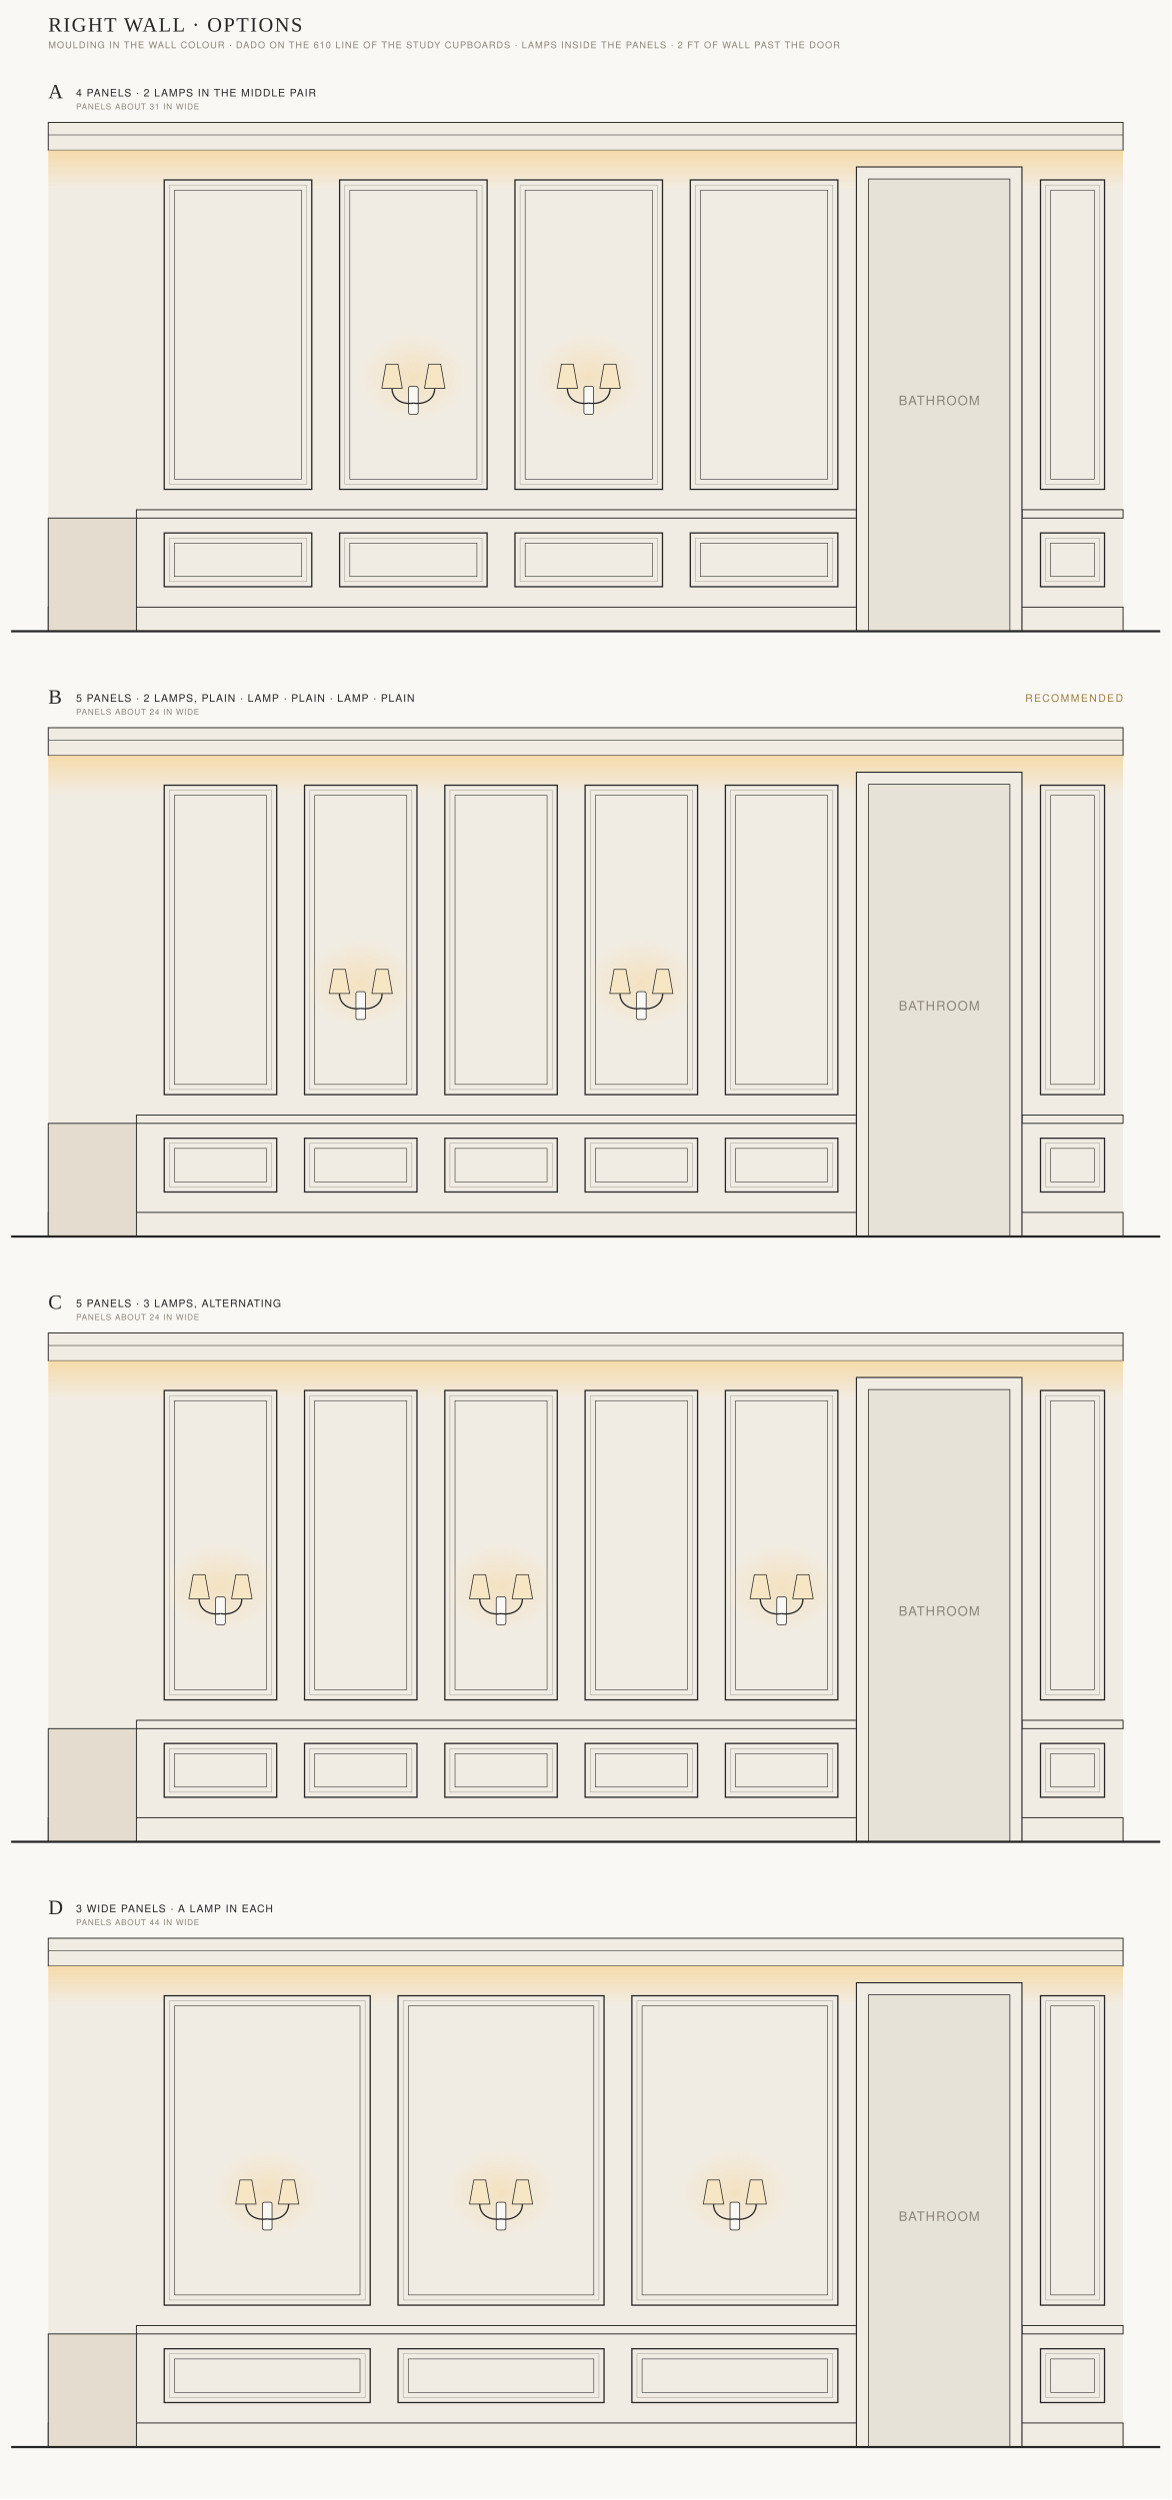
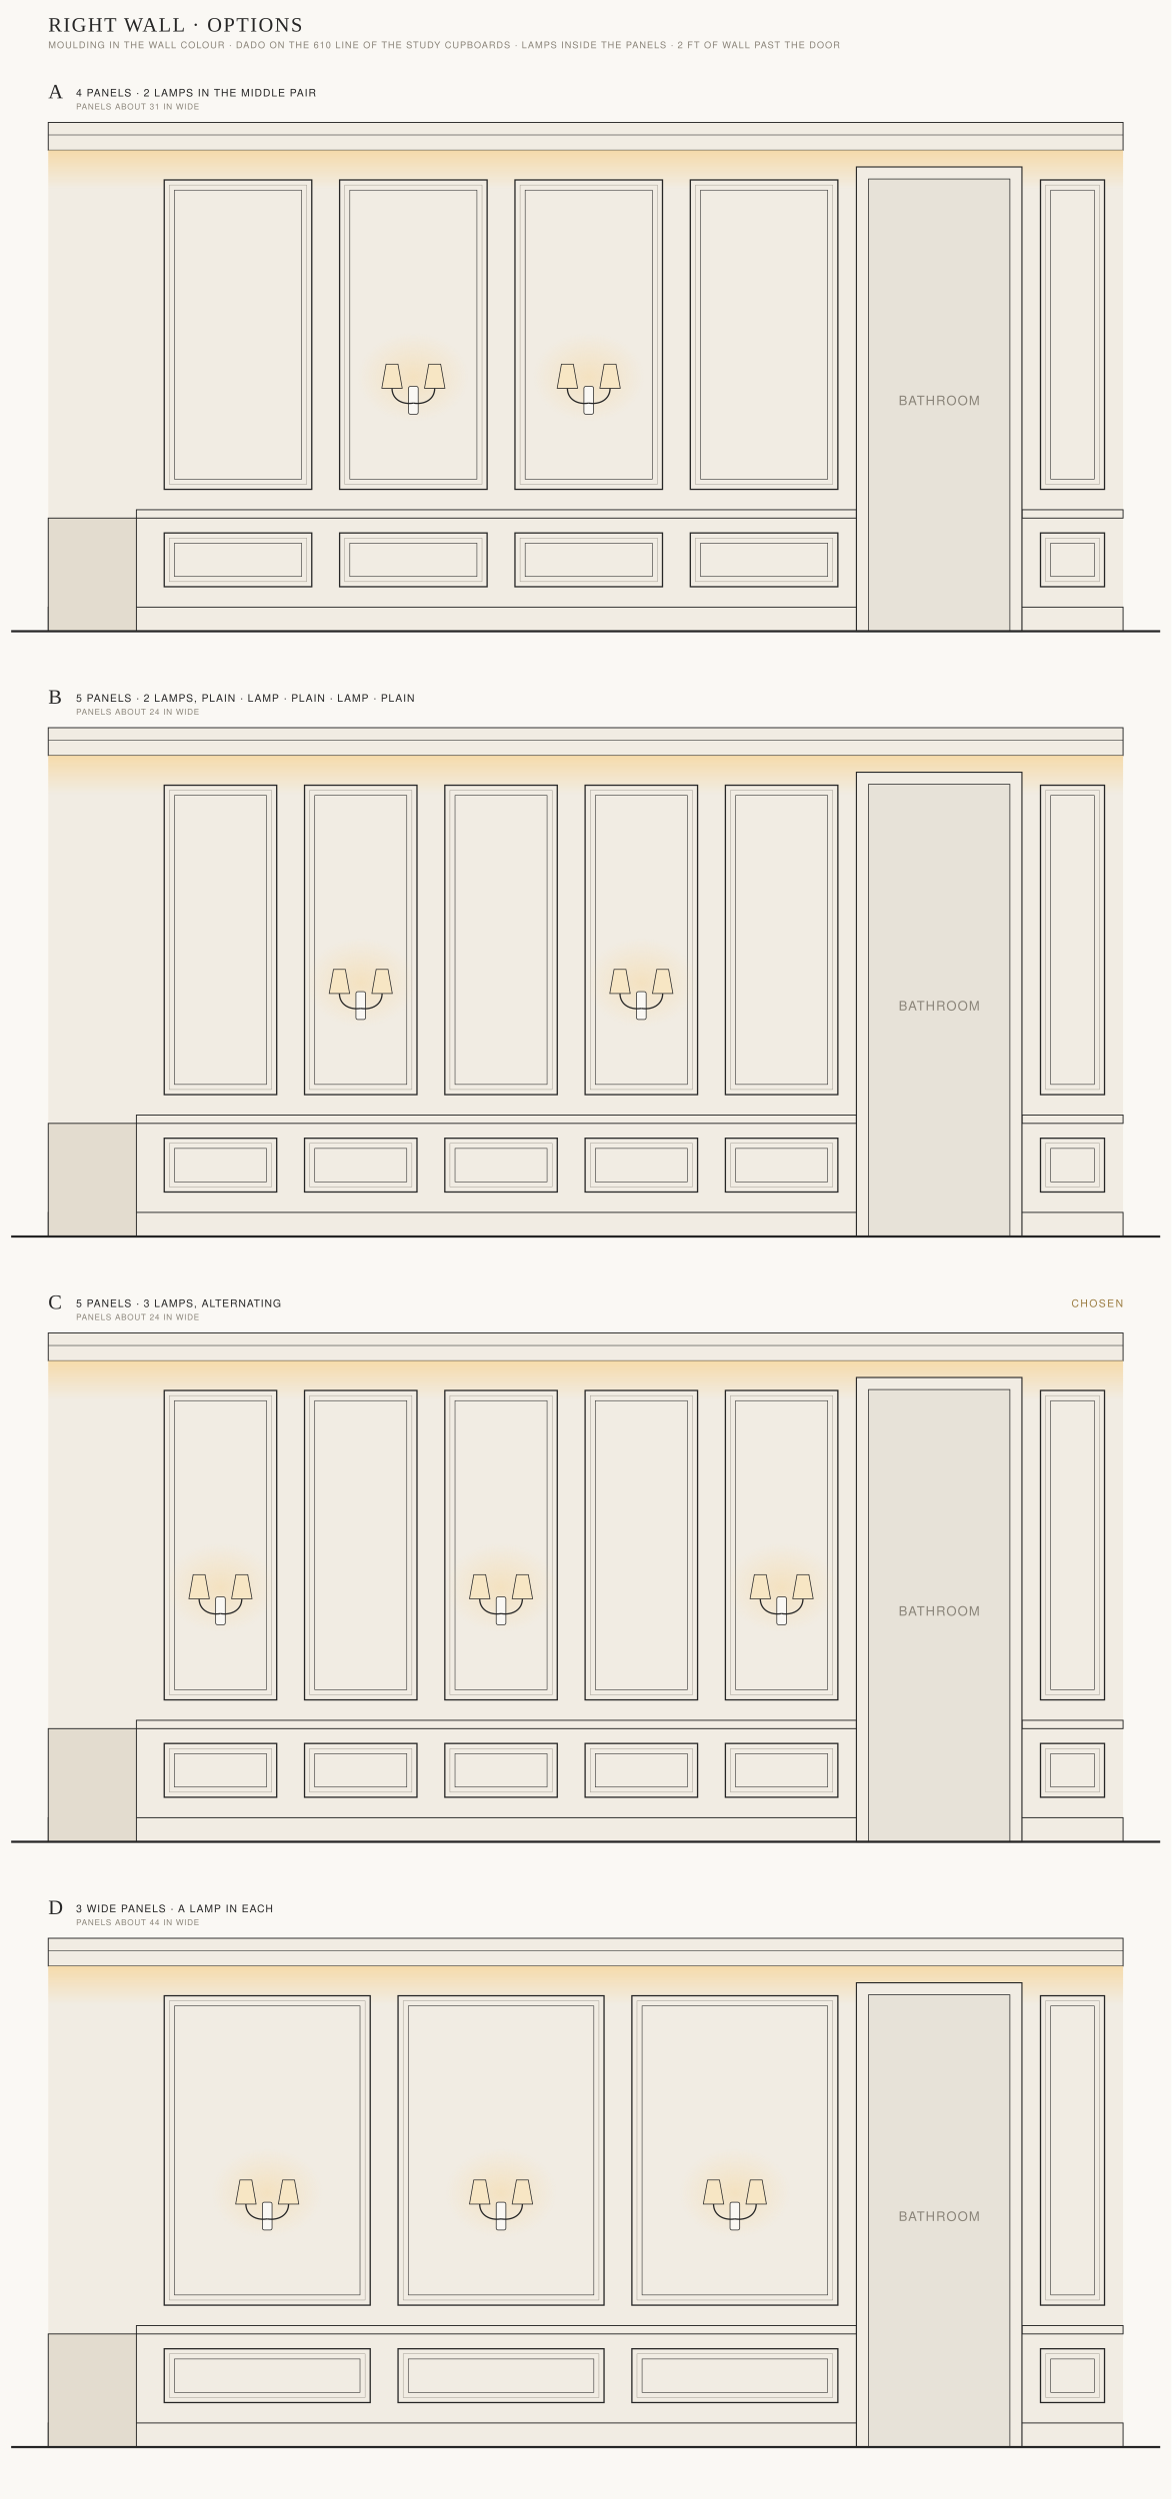
<svg xmlns="http://www.w3.org/2000/svg" viewBox="0 0 6312 13472" width="1052" height="2245.3">
  <defs>
    <linearGradient id="glow" x1="0" y1="0" x2="0" y2="1">
      <stop offset="0" stop-color="#f6d9a4" stop-opacity=".9" />
      <stop offset="1" stop-color="#f6d9a4" stop-opacity="0" />
    </linearGradient>
    <radialGradient id="lamp">
      <stop offset="0" stop-color="#f6d9a4" stop-opacity=".55" />
      <stop offset="1" stop-color="#f6d9a4" stop-opacity="0" />
    </radialGradient>
  </defs>
  <rect width="6312" height="13472" fill="#faf8f4" />
  <text x="260" y="170" font-family="Georgia, 'Times New Roman', serif" font-size="110" letter-spacing="8" fill="#262626">RIGHT WALL · OPTIONS</text>
  <text x="260" y="260" font-family="Helvetica, Arial, sans-serif" font-size="50" letter-spacing="5" fill="#8a8479">MOULDING IN THE WALL COLOUR · DADO ON THE 610 LINE OF THE STUDY CUPBOARDS · LAMPS INSIDE THE PANELS · 2 FT OF WALL PAST THE DOOR</text>
  <text x="260" y="530" font-family="Georgia, 'Times New Roman', serif" font-size="110" fill="#262626">A</text>
  <text x="410" y="520" font-family="Helvetica, Arial, sans-serif" font-size="56" letter-spacing="5" fill="#262626">4 PANELS · 2 LAMPS IN THE MIDDLE PAIR</text>
  <text x="410" y="590" font-family="Helvetica, Arial, sans-serif" font-size="44" letter-spacing="4" fill="#8a8479">PANELS ABOUT 31 IN WIDE</text>
  <g transform="translate(260 660)">
    <rect x="0" y="0" width="5792" height="2743" fill="#f1ece3" />
    <rect x="0" y="0" width="5792" height="150" fill="#f1ece3" stroke="#262626" stroke-width="5" />
    <line x1="0" y1="67.5" x2="5792" y2="67.5" stroke="#262626" stroke-width="3" />
    <rect x="0" y="150" width="5792" height="210" fill="url(#glow)" />
    <rect x="0" y="2613" width="5792" height="130" fill="#f1ece3" stroke="#262626" stroke-width="5" />
    <rect x="0" y="2133" width="475" height="610" fill="#e3dccf" stroke="#262626" stroke-width="5" />
    <rect x="475" y="2088" width="3880" height="45" fill="#f1ece3" stroke="#262626" stroke-width="5" />
    <rect x="5247" y="2088" width="545" height="45" fill="#f1ece3" stroke="#262626" stroke-width="5" />
    <rect x="625" y="2213" width="795" height="290" fill="#f1ece3" stroke="#262626" stroke-width="7" />
    <rect x="652.5" y="2240.5" width="740" height="235" fill="none" stroke="#8a8479" stroke-width="2" />
    <rect x="680" y="2268" width="685" height="180" fill="none" stroke="#262626" stroke-width="3" />
    <rect x="625" y="310" width="795" height="1668" fill="#f1ece3" stroke="#262626" stroke-width="7" />
    <rect x="652.5" y="337.5" width="740" height="1613" fill="none" stroke="#8a8479" stroke-width="2" />
    <rect x="680" y="365" width="685" height="1558" fill="none" stroke="#262626" stroke-width="3" />
    <rect x="1570" y="2213" width="795" height="290" fill="#f1ece3" stroke="#262626" stroke-width="7" />
    <rect x="1597.5" y="2240.5" width="740" height="235" fill="none" stroke="#8a8479" stroke-width="2" />
    <rect x="1625" y="2268" width="685" height="180" fill="none" stroke="#262626" stroke-width="3" />
    <rect x="1570" y="310" width="795" height="1668" fill="#f1ece3" stroke="#262626" stroke-width="7" />
    <rect x="1597.5" y="337.5" width="740" height="1613" fill="none" stroke="#8a8479" stroke-width="2" />
    <rect x="1625" y="365" width="685" height="1558" fill="none" stroke="#262626" stroke-width="3" />
    <ellipse cx="1967.5" cy="1373" rx="300" ry="240" fill="url(#lamp)" />
    <g stroke="#262626" fill="#faf8f4" stroke-width="4">
      <rect x="1941.5" y="1423" width="52" height="150" rx="10" />
      <path d="M1967.5 1513 C 1907.5 1523, 1852.5 1493, 1852.5 1433" fill="none" stroke-width="7" />
      <path d="M1797.5 1433 L 1907.5 1433 L 1884.5 1303 L 1820.5 1303 Z" fill="#f7e6c4" />
      <path d="M1967.5 1513 C 2027.5 1523, 2082.5 1493, 2082.5 1433" fill="none" stroke-width="7" />
      <path d="M2027.5 1433 L 2137.5 1433 L 2114.5 1303 L 2050.5 1303 Z" fill="#f7e6c4" />
    </g>
    <rect x="2515" y="2213" width="795" height="290" fill="#f1ece3" stroke="#262626" stroke-width="7" />
    <rect x="2542.5" y="2240.5" width="740" height="235" fill="none" stroke="#8a8479" stroke-width="2" />
    <rect x="2570" y="2268" width="685" height="180" fill="none" stroke="#262626" stroke-width="3" />
    <rect x="2515" y="310" width="795" height="1668" fill="#f1ece3" stroke="#262626" stroke-width="7" />
    <rect x="2542.5" y="337.5" width="740" height="1613" fill="none" stroke="#8a8479" stroke-width="2" />
    <rect x="2570" y="365" width="685" height="1558" fill="none" stroke="#262626" stroke-width="3" />
    <ellipse cx="2912.5" cy="1373" rx="300" ry="240" fill="url(#lamp)" />
    <g stroke="#262626" fill="#faf8f4" stroke-width="4">
      <rect x="2886.5" y="1423" width="52" height="150" rx="10" />
      <path d="M2912.5 1513 C 2852.5 1523, 2797.5 1493, 2797.5 1433" fill="none" stroke-width="7" />
      <path d="M2742.5 1433 L 2852.5 1433 L 2829.5 1303 L 2765.5 1303 Z" fill="#f7e6c4" />
      <path d="M2912.5 1513 C 2972.5 1523, 3027.5 1493, 3027.5 1433" fill="none" stroke-width="7" />
      <path d="M2972.5 1433 L 3082.5 1433 L 3059.5 1303 L 2995.5 1303 Z" fill="#f7e6c4" />
    </g>
    <rect x="3460" y="2213" width="795" height="290" fill="#f1ece3" stroke="#262626" stroke-width="7" />
    <rect x="3487.5" y="2240.5" width="740" height="235" fill="none" stroke="#8a8479" stroke-width="2" />
    <rect x="3515" y="2268" width="685" height="180" fill="none" stroke="#262626" stroke-width="3" />
    <rect x="3460" y="310" width="795" height="1668" fill="#f1ece3" stroke="#262626" stroke-width="7" />
    <rect x="3487.5" y="337.5" width="740" height="1613" fill="none" stroke="#8a8479" stroke-width="2" />
    <rect x="3515" y="365" width="685" height="1558" fill="none" stroke="#262626" stroke-width="3" />
    <rect x="5347" y="2213" width="345" height="290" fill="#f1ece3" stroke="#262626" stroke-width="7" />
    <rect x="5374.5" y="2240.5" width="290" height="235" fill="none" stroke="#8a8479" stroke-width="2" />
    <rect x="5402" y="2268" width="235" height="180" fill="none" stroke="#262626" stroke-width="3" />
    <rect x="5347" y="310" width="345" height="1668" fill="#f1ece3" stroke="#262626" stroke-width="7" />
    <rect x="5374.5" y="337.5" width="290" height="1613" fill="none" stroke="#8a8479" stroke-width="2" />
    <rect x="5402" y="365" width="235" height="1558" fill="none" stroke="#262626" stroke-width="3" />
    <rect x="4355" y="240" width="892" height="2503" fill="#f1ece3" stroke="#262626" stroke-width="6" />
    <rect x="4420" y="305" width="762" height="2438" fill="#e7e2d8" stroke="#262626" stroke-width="4" />
    <text x="4801" y="1524" text-anchor="middle" font-family="Helvetica, Arial, sans-serif" font-size="70" letter-spacing="6" fill="#8a8479">BATHROOM</text>
    <line x1="-200" y1="2743" x2="5992" y2="2743" stroke="#262626" stroke-width="12" />
  </g>
  <text x="260" y="3793" font-family="Georgia, 'Times New Roman', serif" font-size="110" fill="#262626">B</text>
  <text x="410" y="3783" font-family="Helvetica, Arial, sans-serif" font-size="56" letter-spacing="5" fill="#262626">5 PANELS · 2 LAMPS, PLAIN · LAMP · PLAIN · LAMP · PLAIN</text>
  <text x="410" y="3853" font-family="Helvetica, Arial, sans-serif" font-size="44" letter-spacing="4" fill="#8a8479">PANELS ABOUT 24 IN WIDE</text>
-   <text x="6052" y="3783" text-anchor="end" font-family="Helvetica, Arial, sans-serif" font-size="56" letter-spacing="8" fill="#9a7b3f">RECOMMENDED</text>
  <g transform="translate(260 3923)">
    <rect x="0" y="0" width="5792" height="2743" fill="#f1ece3" />
    <rect x="0" y="0" width="5792" height="150" fill="#f1ece3" stroke="#262626" stroke-width="5" />
    <line x1="0" y1="67.5" x2="5792" y2="67.5" stroke="#262626" stroke-width="3" />
    <rect x="0" y="150" width="5792" height="210" fill="url(#glow)" />
    <rect x="0" y="2613" width="5792" height="130" fill="#f1ece3" stroke="#262626" stroke-width="5" />
    <rect x="0" y="2133" width="475" height="610" fill="#e3dccf" stroke="#262626" stroke-width="5" />
    <rect x="475" y="2088" width="3880" height="45" fill="#f1ece3" stroke="#262626" stroke-width="5" />
    <rect x="5247" y="2088" width="545" height="45" fill="#f1ece3" stroke="#262626" stroke-width="5" />
    <rect x="625" y="2213" width="606" height="290" fill="#f1ece3" stroke="#262626" stroke-width="7" />
    <rect x="652.5" y="2240.5" width="551" height="235" fill="none" stroke="#8a8479" stroke-width="2" />
    <rect x="680" y="2268" width="496" height="180" fill="none" stroke="#262626" stroke-width="3" />
    <rect x="625" y="310" width="606" height="1668" fill="#f1ece3" stroke="#262626" stroke-width="7" />
    <rect x="652.5" y="337.5" width="551" height="1613" fill="none" stroke="#8a8479" stroke-width="2" />
    <rect x="680" y="365" width="496" height="1558" fill="none" stroke="#262626" stroke-width="3" />
    <rect x="1381" y="2213" width="606" height="290" fill="#f1ece3" stroke="#262626" stroke-width="7" />
    <rect x="1408.5" y="2240.5" width="551" height="235" fill="none" stroke="#8a8479" stroke-width="2" />
    <rect x="1436" y="2268" width="496" height="180" fill="none" stroke="#262626" stroke-width="3" />
    <rect x="1381" y="310" width="606" height="1668" fill="#f1ece3" stroke="#262626" stroke-width="7" />
    <rect x="1408.5" y="337.5" width="551" height="1613" fill="none" stroke="#8a8479" stroke-width="2" />
    <rect x="1436" y="365" width="496" height="1558" fill="none" stroke="#262626" stroke-width="3" />
    <ellipse cx="1684" cy="1373" rx="300" ry="240" fill="url(#lamp)" />
    <g stroke="#262626" fill="#faf8f4" stroke-width="4">
      <rect x="1658" y="1423" width="52" height="150" rx="10" />
      <path d="M1684 1513 C 1624 1523, 1569 1493, 1569 1433" fill="none" stroke-width="7" />
      <path d="M1514 1433 L 1624 1433 L 1601 1303 L 1537 1303 Z" fill="#f7e6c4" />
      <path d="M1684 1513 C 1744 1523, 1799 1493, 1799 1433" fill="none" stroke-width="7" />
      <path d="M1744 1433 L 1854 1433 L 1831 1303 L 1767 1303 Z" fill="#f7e6c4" />
    </g>
    <rect x="2137" y="2213" width="606" height="290" fill="#f1ece3" stroke="#262626" stroke-width="7" />
    <rect x="2164.5" y="2240.5" width="551" height="235" fill="none" stroke="#8a8479" stroke-width="2" />
    <rect x="2192" y="2268" width="496" height="180" fill="none" stroke="#262626" stroke-width="3" />
    <rect x="2137" y="310" width="606" height="1668" fill="#f1ece3" stroke="#262626" stroke-width="7" />
    <rect x="2164.5" y="337.5" width="551" height="1613" fill="none" stroke="#8a8479" stroke-width="2" />
    <rect x="2192" y="365" width="496" height="1558" fill="none" stroke="#262626" stroke-width="3" />
    <rect x="2893" y="2213" width="606" height="290" fill="#f1ece3" stroke="#262626" stroke-width="7" />
    <rect x="2920.5" y="2240.5" width="551" height="235" fill="none" stroke="#8a8479" stroke-width="2" />
    <rect x="2948" y="2268" width="496" height="180" fill="none" stroke="#262626" stroke-width="3" />
    <rect x="2893" y="310" width="606" height="1668" fill="#f1ece3" stroke="#262626" stroke-width="7" />
    <rect x="2920.5" y="337.5" width="551" height="1613" fill="none" stroke="#8a8479" stroke-width="2" />
    <rect x="2948" y="365" width="496" height="1558" fill="none" stroke="#262626" stroke-width="3" />
    <ellipse cx="3196" cy="1373" rx="300" ry="240" fill="url(#lamp)" />
    <g stroke="#262626" fill="#faf8f4" stroke-width="4">
      <rect x="3170" y="1423" width="52" height="150" rx="10" />
      <path d="M3196 1513 C 3136 1523, 3081 1493, 3081 1433" fill="none" stroke-width="7" />
      <path d="M3026 1433 L 3136 1433 L 3113 1303 L 3049 1303 Z" fill="#f7e6c4" />
      <path d="M3196 1513 C 3256 1523, 3311 1493, 3311 1433" fill="none" stroke-width="7" />
      <path d="M3256 1433 L 3366 1433 L 3343 1303 L 3279 1303 Z" fill="#f7e6c4" />
    </g>
    <rect x="3649" y="2213" width="606" height="290" fill="#f1ece3" stroke="#262626" stroke-width="7" />
    <rect x="3676.5" y="2240.5" width="551" height="235" fill="none" stroke="#8a8479" stroke-width="2" />
    <rect x="3704" y="2268" width="496" height="180" fill="none" stroke="#262626" stroke-width="3" />
    <rect x="3649" y="310" width="606" height="1668" fill="#f1ece3" stroke="#262626" stroke-width="7" />
    <rect x="3676.5" y="337.5" width="551" height="1613" fill="none" stroke="#8a8479" stroke-width="2" />
    <rect x="3704" y="365" width="496" height="1558" fill="none" stroke="#262626" stroke-width="3" />
    <rect x="5347" y="2213" width="345" height="290" fill="#f1ece3" stroke="#262626" stroke-width="7" />
    <rect x="5374.5" y="2240.5" width="290" height="235" fill="none" stroke="#8a8479" stroke-width="2" />
    <rect x="5402" y="2268" width="235" height="180" fill="none" stroke="#262626" stroke-width="3" />
    <rect x="5347" y="310" width="345" height="1668" fill="#f1ece3" stroke="#262626" stroke-width="7" />
    <rect x="5374.5" y="337.5" width="290" height="1613" fill="none" stroke="#8a8479" stroke-width="2" />
    <rect x="5402" y="365" width="235" height="1558" fill="none" stroke="#262626" stroke-width="3" />
    <rect x="4355" y="240" width="892" height="2503" fill="#f1ece3" stroke="#262626" stroke-width="6" />
    <rect x="4420" y="305" width="762" height="2438" fill="#e7e2d8" stroke="#262626" stroke-width="4" />
    <text x="4801" y="1524" text-anchor="middle" font-family="Helvetica, Arial, sans-serif" font-size="70" letter-spacing="6" fill="#8a8479">BATHROOM</text>
    <line x1="-200" y1="2743" x2="5992" y2="2743" stroke="#262626" stroke-width="12" />
  </g>
  <text x="260" y="7056" font-family="Georgia, 'Times New Roman', serif" font-size="110" fill="#262626">C</text>
  <text x="410" y="7046" font-family="Helvetica, Arial, sans-serif" font-size="56" letter-spacing="5" fill="#262626">5 PANELS · 3 LAMPS, ALTERNATING</text>
  <text x="410" y="7116" font-family="Helvetica, Arial, sans-serif" font-size="44" letter-spacing="4" fill="#8a8479">PANELS ABOUT 24 IN WIDE</text>
+   <text x="6052" y="7046" text-anchor="end" font-family="Helvetica, Arial, sans-serif" font-size="56" letter-spacing="8" fill="#9a7b3f">CHOSEN</text>
  <g transform="translate(260 7186)">
    <rect x="0" y="0" width="5792" height="2743" fill="#f1ece3" />
    <rect x="0" y="0" width="5792" height="150" fill="#f1ece3" stroke="#262626" stroke-width="5" />
    <line x1="0" y1="67.5" x2="5792" y2="67.5" stroke="#262626" stroke-width="3" />
    <rect x="0" y="150" width="5792" height="210" fill="url(#glow)" />
    <rect x="0" y="2613" width="5792" height="130" fill="#f1ece3" stroke="#262626" stroke-width="5" />
    <rect x="0" y="2133" width="475" height="610" fill="#e3dccf" stroke="#262626" stroke-width="5" />
    <rect x="475" y="2088" width="3880" height="45" fill="#f1ece3" stroke="#262626" stroke-width="5" />
    <rect x="5247" y="2088" width="545" height="45" fill="#f1ece3" stroke="#262626" stroke-width="5" />
    <rect x="625" y="2213" width="606" height="290" fill="#f1ece3" stroke="#262626" stroke-width="7" />
    <rect x="652.5" y="2240.5" width="551" height="235" fill="none" stroke="#8a8479" stroke-width="2" />
    <rect x="680" y="2268" width="496" height="180" fill="none" stroke="#262626" stroke-width="3" />
    <rect x="625" y="310" width="606" height="1668" fill="#f1ece3" stroke="#262626" stroke-width="7" />
    <rect x="652.5" y="337.5" width="551" height="1613" fill="none" stroke="#8a8479" stroke-width="2" />
    <rect x="680" y="365" width="496" height="1558" fill="none" stroke="#262626" stroke-width="3" />
    <ellipse cx="928" cy="1373" rx="300" ry="240" fill="url(#lamp)" />
    <g stroke="#262626" fill="#faf8f4" stroke-width="4">
      <rect x="902" y="1423" width="52" height="150" rx="10" />
      <path d="M928 1513 C 868 1523, 813 1493, 813 1433" fill="none" stroke-width="7" />
      <path d="M758 1433 L 868 1433 L 845 1303 L 781 1303 Z" fill="#f7e6c4" />
      <path d="M928 1513 C 988 1523, 1043 1493, 1043 1433" fill="none" stroke-width="7" />
      <path d="M988 1433 L 1098 1433 L 1075 1303 L 1011 1303 Z" fill="#f7e6c4" />
    </g>
    <rect x="1381" y="2213" width="606" height="290" fill="#f1ece3" stroke="#262626" stroke-width="7" />
    <rect x="1408.5" y="2240.5" width="551" height="235" fill="none" stroke="#8a8479" stroke-width="2" />
    <rect x="1436" y="2268" width="496" height="180" fill="none" stroke="#262626" stroke-width="3" />
    <rect x="1381" y="310" width="606" height="1668" fill="#f1ece3" stroke="#262626" stroke-width="7" />
    <rect x="1408.5" y="337.5" width="551" height="1613" fill="none" stroke="#8a8479" stroke-width="2" />
    <rect x="1436" y="365" width="496" height="1558" fill="none" stroke="#262626" stroke-width="3" />
    <rect x="2137" y="2213" width="606" height="290" fill="#f1ece3" stroke="#262626" stroke-width="7" />
    <rect x="2164.5" y="2240.5" width="551" height="235" fill="none" stroke="#8a8479" stroke-width="2" />
    <rect x="2192" y="2268" width="496" height="180" fill="none" stroke="#262626" stroke-width="3" />
    <rect x="2137" y="310" width="606" height="1668" fill="#f1ece3" stroke="#262626" stroke-width="7" />
    <rect x="2164.5" y="337.5" width="551" height="1613" fill="none" stroke="#8a8479" stroke-width="2" />
    <rect x="2192" y="365" width="496" height="1558" fill="none" stroke="#262626" stroke-width="3" />
    <ellipse cx="2440" cy="1373" rx="300" ry="240" fill="url(#lamp)" />
    <g stroke="#262626" fill="#faf8f4" stroke-width="4">
      <rect x="2414" y="1423" width="52" height="150" rx="10" />
      <path d="M2440 1513 C 2380 1523, 2325 1493, 2325 1433" fill="none" stroke-width="7" />
      <path d="M2270 1433 L 2380 1433 L 2357 1303 L 2293 1303 Z" fill="#f7e6c4" />
      <path d="M2440 1513 C 2500 1523, 2555 1493, 2555 1433" fill="none" stroke-width="7" />
      <path d="M2500 1433 L 2610 1433 L 2587 1303 L 2523 1303 Z" fill="#f7e6c4" />
    </g>
    <rect x="2893" y="2213" width="606" height="290" fill="#f1ece3" stroke="#262626" stroke-width="7" />
    <rect x="2920.5" y="2240.5" width="551" height="235" fill="none" stroke="#8a8479" stroke-width="2" />
    <rect x="2948" y="2268" width="496" height="180" fill="none" stroke="#262626" stroke-width="3" />
    <rect x="2893" y="310" width="606" height="1668" fill="#f1ece3" stroke="#262626" stroke-width="7" />
    <rect x="2920.5" y="337.5" width="551" height="1613" fill="none" stroke="#8a8479" stroke-width="2" />
    <rect x="2948" y="365" width="496" height="1558" fill="none" stroke="#262626" stroke-width="3" />
    <rect x="3649" y="2213" width="606" height="290" fill="#f1ece3" stroke="#262626" stroke-width="7" />
    <rect x="3676.5" y="2240.5" width="551" height="235" fill="none" stroke="#8a8479" stroke-width="2" />
    <rect x="3704" y="2268" width="496" height="180" fill="none" stroke="#262626" stroke-width="3" />
    <rect x="3649" y="310" width="606" height="1668" fill="#f1ece3" stroke="#262626" stroke-width="7" />
    <rect x="3676.5" y="337.5" width="551" height="1613" fill="none" stroke="#8a8479" stroke-width="2" />
    <rect x="3704" y="365" width="496" height="1558" fill="none" stroke="#262626" stroke-width="3" />
    <ellipse cx="3952" cy="1373" rx="300" ry="240" fill="url(#lamp)" />
    <g stroke="#262626" fill="#faf8f4" stroke-width="4">
      <rect x="3926" y="1423" width="52" height="150" rx="10" />
      <path d="M3952 1513 C 3892 1523, 3837 1493, 3837 1433" fill="none" stroke-width="7" />
      <path d="M3782 1433 L 3892 1433 L 3869 1303 L 3805 1303 Z" fill="#f7e6c4" />
      <path d="M3952 1513 C 4012 1523, 4067 1493, 4067 1433" fill="none" stroke-width="7" />
      <path d="M4012 1433 L 4122 1433 L 4099 1303 L 4035 1303 Z" fill="#f7e6c4" />
    </g>
    <rect x="5347" y="2213" width="345" height="290" fill="#f1ece3" stroke="#262626" stroke-width="7" />
    <rect x="5374.5" y="2240.5" width="290" height="235" fill="none" stroke="#8a8479" stroke-width="2" />
    <rect x="5402" y="2268" width="235" height="180" fill="none" stroke="#262626" stroke-width="3" />
    <rect x="5347" y="310" width="345" height="1668" fill="#f1ece3" stroke="#262626" stroke-width="7" />
    <rect x="5374.5" y="337.5" width="290" height="1613" fill="none" stroke="#8a8479" stroke-width="2" />
    <rect x="5402" y="365" width="235" height="1558" fill="none" stroke="#262626" stroke-width="3" />
    <rect x="4355" y="240" width="892" height="2503" fill="#f1ece3" stroke="#262626" stroke-width="6" />
    <rect x="4420" y="305" width="762" height="2438" fill="#e7e2d8" stroke="#262626" stroke-width="4" />
    <text x="4801" y="1524" text-anchor="middle" font-family="Helvetica, Arial, sans-serif" font-size="70" letter-spacing="6" fill="#8a8479">BATHROOM</text>
    <line x1="-200" y1="2743" x2="5992" y2="2743" stroke="#262626" stroke-width="12" />
  </g>
  <text x="260" y="10319" font-family="Georgia, 'Times New Roman', serif" font-size="110" fill="#262626">D</text>
  <text x="410" y="10309" font-family="Helvetica, Arial, sans-serif" font-size="56" letter-spacing="5" fill="#262626">3 WIDE PANELS · A LAMP IN EACH</text>
  <text x="410" y="10379" font-family="Helvetica, Arial, sans-serif" font-size="44" letter-spacing="4" fill="#8a8479">PANELS ABOUT 44 IN WIDE</text>
  <g transform="translate(260 10449)">
    <rect x="0" y="0" width="5792" height="2743" fill="#f1ece3" />
    <rect x="0" y="0" width="5792" height="150" fill="#f1ece3" stroke="#262626" stroke-width="5" />
    <line x1="0" y1="67.5" x2="5792" y2="67.5" stroke="#262626" stroke-width="3" />
    <rect x="0" y="150" width="5792" height="210" fill="url(#glow)" />
    <rect x="0" y="2613" width="5792" height="130" fill="#f1ece3" stroke="#262626" stroke-width="5" />
    <rect x="0" y="2133" width="475" height="610" fill="#e3dccf" stroke="#262626" stroke-width="5" />
    <rect x="475" y="2088" width="3880" height="45" fill="#f1ece3" stroke="#262626" stroke-width="5" />
    <rect x="5247" y="2088" width="545" height="45" fill="#f1ece3" stroke="#262626" stroke-width="5" />
    <rect x="625" y="2213" width="1110" height="290" fill="#f1ece3" stroke="#262626" stroke-width="7" />
    <rect x="652.5" y="2240.5" width="1055" height="235" fill="none" stroke="#8a8479" stroke-width="2" />
    <rect x="680" y="2268" width="1000" height="180" fill="none" stroke="#262626" stroke-width="3" />
    <rect x="625" y="310" width="1110" height="1668" fill="#f1ece3" stroke="#262626" stroke-width="7" />
    <rect x="652.5" y="337.5" width="1055" height="1613" fill="none" stroke="#8a8479" stroke-width="2" />
    <rect x="680" y="365" width="1000" height="1558" fill="none" stroke="#262626" stroke-width="3" />
    <ellipse cx="1180" cy="1373" rx="300" ry="240" fill="url(#lamp)" />
    <g stroke="#262626" fill="#faf8f4" stroke-width="4">
      <rect x="1154" y="1423" width="52" height="150" rx="10" />
      <path d="M1180 1513 C 1120 1523, 1065 1493, 1065 1433" fill="none" stroke-width="7" />
      <path d="M1010 1433 L 1120 1433 L 1097 1303 L 1033 1303 Z" fill="#f7e6c4" />
      <path d="M1180 1513 C 1240 1523, 1295 1493, 1295 1433" fill="none" stroke-width="7" />
      <path d="M1240 1433 L 1350 1433 L 1327 1303 L 1263 1303 Z" fill="#f7e6c4" />
    </g>
    <rect x="1885" y="2213" width="1110" height="290" fill="#f1ece3" stroke="#262626" stroke-width="7" />
    <rect x="1912.5" y="2240.5" width="1055" height="235" fill="none" stroke="#8a8479" stroke-width="2" />
    <rect x="1940" y="2268" width="1000" height="180" fill="none" stroke="#262626" stroke-width="3" />
    <rect x="1885" y="310" width="1110" height="1668" fill="#f1ece3" stroke="#262626" stroke-width="7" />
    <rect x="1912.5" y="337.5" width="1055" height="1613" fill="none" stroke="#8a8479" stroke-width="2" />
    <rect x="1940" y="365" width="1000" height="1558" fill="none" stroke="#262626" stroke-width="3" />
    <ellipse cx="2440" cy="1373" rx="300" ry="240" fill="url(#lamp)" />
    <g stroke="#262626" fill="#faf8f4" stroke-width="4">
      <rect x="2414" y="1423" width="52" height="150" rx="10" />
      <path d="M2440 1513 C 2380 1523, 2325 1493, 2325 1433" fill="none" stroke-width="7" />
      <path d="M2270 1433 L 2380 1433 L 2357 1303 L 2293 1303 Z" fill="#f7e6c4" />
      <path d="M2440 1513 C 2500 1523, 2555 1493, 2555 1433" fill="none" stroke-width="7" />
      <path d="M2500 1433 L 2610 1433 L 2587 1303 L 2523 1303 Z" fill="#f7e6c4" />
    </g>
    <rect x="3145" y="2213" width="1110" height="290" fill="#f1ece3" stroke="#262626" stroke-width="7" />
    <rect x="3172.5" y="2240.5" width="1055" height="235" fill="none" stroke="#8a8479" stroke-width="2" />
    <rect x="3200" y="2268" width="1000" height="180" fill="none" stroke="#262626" stroke-width="3" />
    <rect x="3145" y="310" width="1110" height="1668" fill="#f1ece3" stroke="#262626" stroke-width="7" />
    <rect x="3172.5" y="337.5" width="1055" height="1613" fill="none" stroke="#8a8479" stroke-width="2" />
    <rect x="3200" y="365" width="1000" height="1558" fill="none" stroke="#262626" stroke-width="3" />
    <ellipse cx="3700" cy="1373" rx="300" ry="240" fill="url(#lamp)" />
    <g stroke="#262626" fill="#faf8f4" stroke-width="4">
      <rect x="3674" y="1423" width="52" height="150" rx="10" />
      <path d="M3700 1513 C 3640 1523, 3585 1493, 3585 1433" fill="none" stroke-width="7" />
      <path d="M3530 1433 L 3640 1433 L 3617 1303 L 3553 1303 Z" fill="#f7e6c4" />
      <path d="M3700 1513 C 3760 1523, 3815 1493, 3815 1433" fill="none" stroke-width="7" />
      <path d="M3760 1433 L 3870 1433 L 3847 1303 L 3783 1303 Z" fill="#f7e6c4" />
    </g>
    <rect x="5347" y="2213" width="345" height="290" fill="#f1ece3" stroke="#262626" stroke-width="7" />
    <rect x="5374.5" y="2240.5" width="290" height="235" fill="none" stroke="#8a8479" stroke-width="2" />
    <rect x="5402" y="2268" width="235" height="180" fill="none" stroke="#262626" stroke-width="3" />
    <rect x="5347" y="310" width="345" height="1668" fill="#f1ece3" stroke="#262626" stroke-width="7" />
    <rect x="5374.5" y="337.5" width="290" height="1613" fill="none" stroke="#8a8479" stroke-width="2" />
    <rect x="5402" y="365" width="235" height="1558" fill="none" stroke="#262626" stroke-width="3" />
    <rect x="4355" y="240" width="892" height="2503" fill="#f1ece3" stroke="#262626" stroke-width="6" />
    <rect x="4420" y="305" width="762" height="2438" fill="#e7e2d8" stroke="#262626" stroke-width="4" />
    <text x="4801" y="1524" text-anchor="middle" font-family="Helvetica, Arial, sans-serif" font-size="70" letter-spacing="6" fill="#8a8479">BATHROOM</text>
    <line x1="-200" y1="2743" x2="5992" y2="2743" stroke="#262626" stroke-width="12" />
  </g>
</svg>
